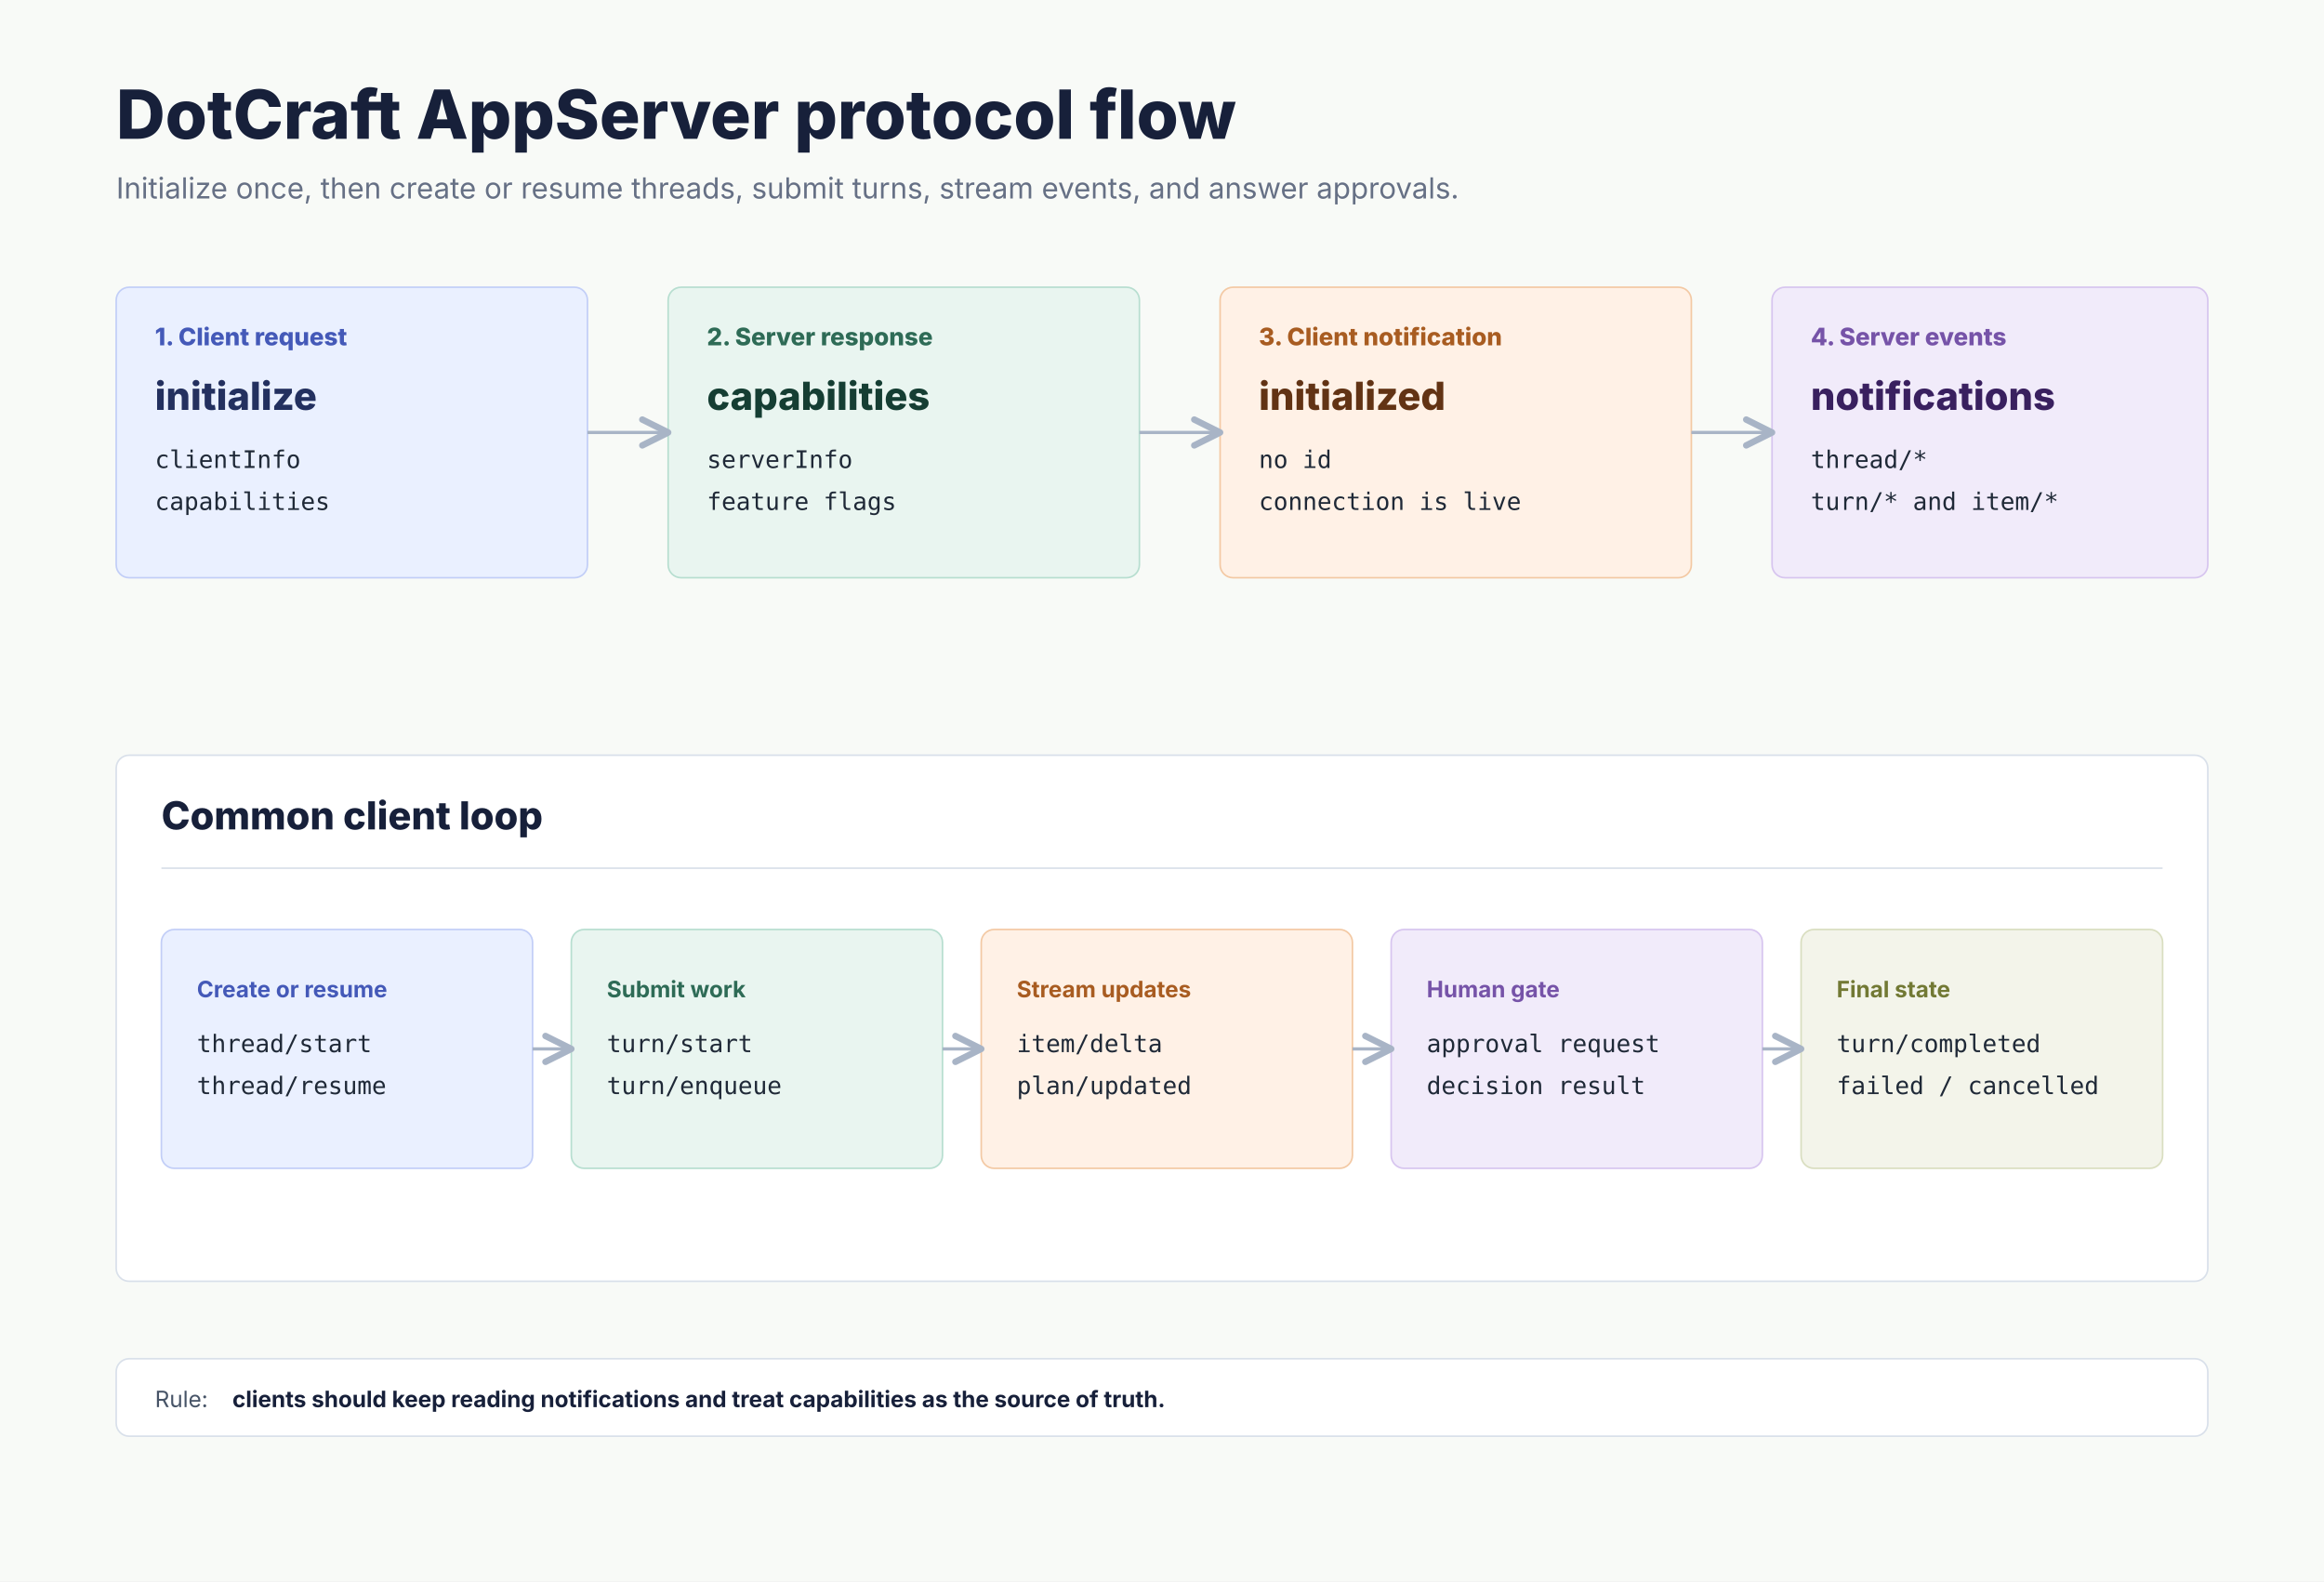
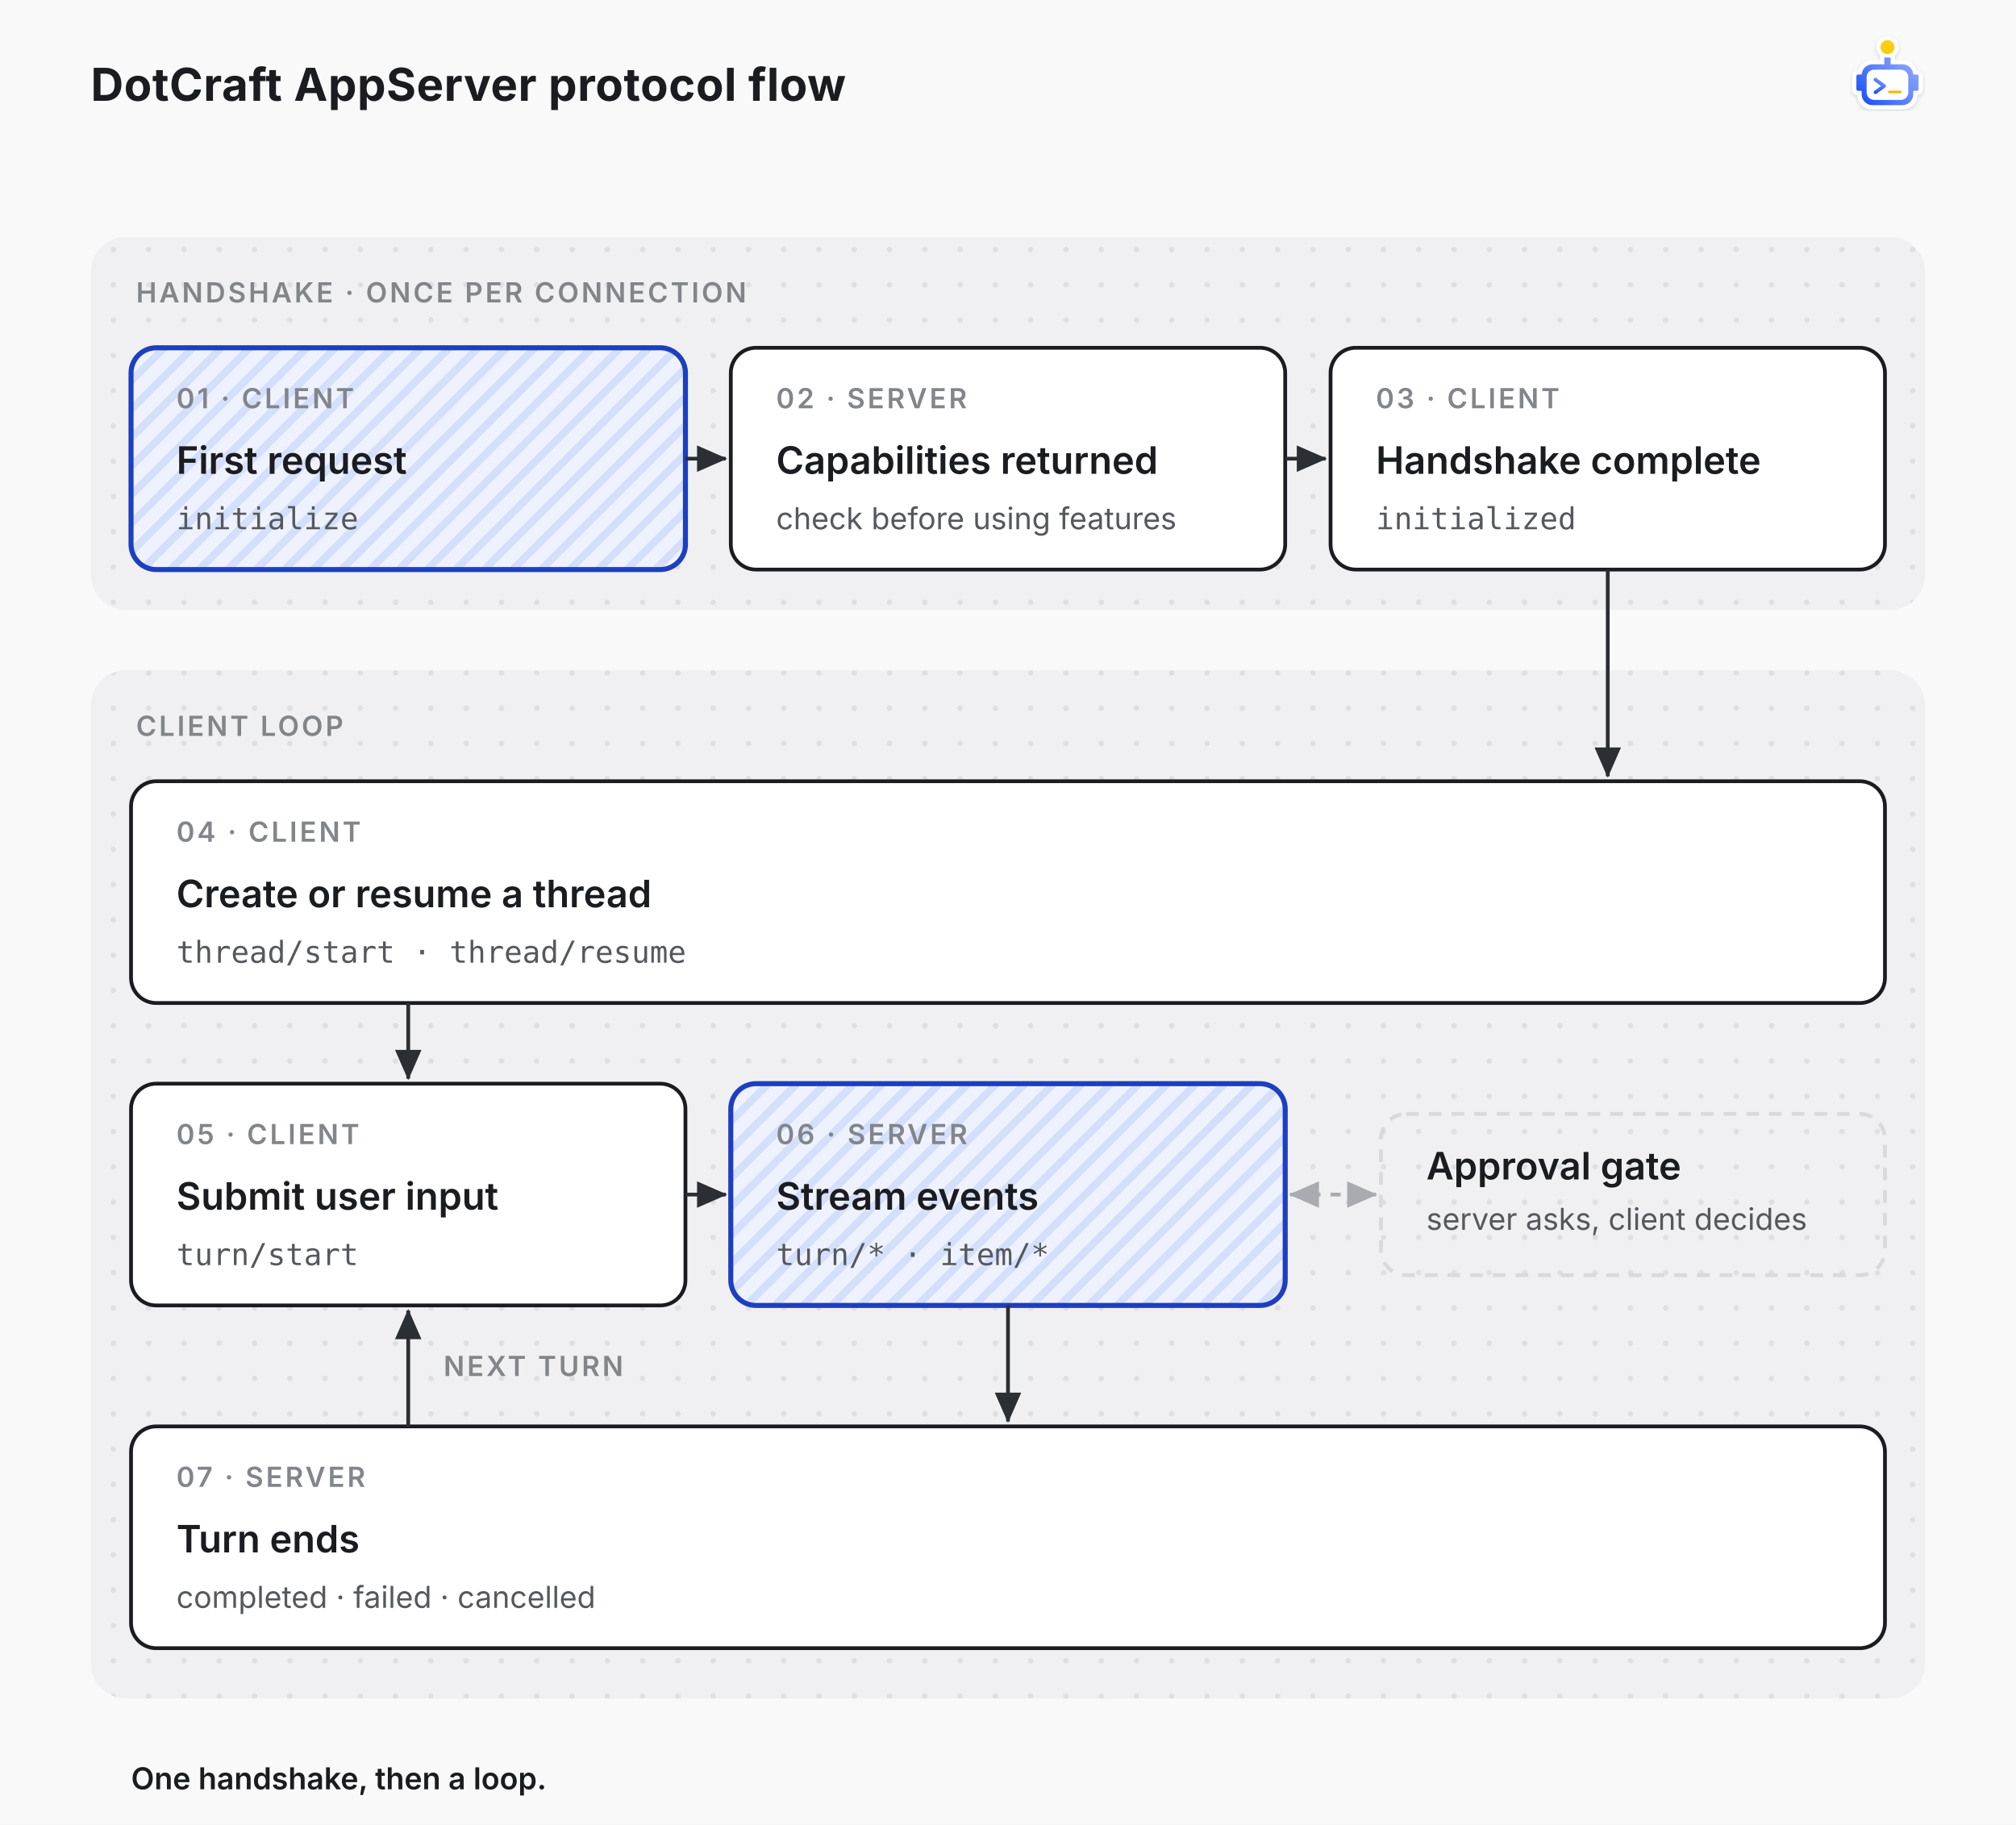
- <svg xmlns="http://www.w3.org/2000/svg" width="1440" height="980" viewBox="0 0 1440 980" fill="none" role="img" aria-labelledby="title desc">
-   <style>
-     text { font-family: Inter, ui-sans-serif, system-ui, -apple-system, BlinkMacSystemFont, "Segoe UI", sans-serif; letter-spacing: 0; }
-     .title { fill: #17203A; font-size: 42px; font-weight: 760; }
-     .subtitle { fill: #667085; font-size: 18px; }
-     .cardTitle { font-size: 24px; font-weight: 760; }
-     .step { font-size: 15px; font-weight: 760; }
-     .label { font-size: 14px; font-weight: 720; }
-     .body { fill: #1F2937; font-size: 15px; }
-     .mono { fill: #1F2937; font-size: 15px; font-family: "Cascadia Mono", ui-monospace, SFMono-Regular, Menlo, monospace; }
-     .muted { fill: #667085; font-size: 13px; }
-   </style>
+ <svg xmlns="http://www.w3.org/2000/svg" width="800" height="724" viewBox="0 0 800 724" role="img" aria-label="AppServer protocol flow: every connection opens with one initialize handshake, after which the client creates or resumes a thread and loops — submitting a turn, reading streamed turn and item events, answering server-initiated approval requests, and settling on the final turn state before the next turn.">
  <defs>
-     <marker id="arrow" markerWidth="12" markerHeight="12" refX="10" refY="6" orient="auto">
-       <path d="M2 2L10 6L2 10" fill="none" stroke="#A8B4C6" stroke-width="2" stroke-linecap="round" stroke-linejoin="round" />
+     <marker id="a" markerWidth="9" markerHeight="9" refX="7.6" refY="4.5" orient="auto-start-reverse">
+       <path d="M0 1L8 4.5L0 8Z" fill="#2b2e33" />
    </marker>
+     <marker id="b" markerWidth="9" markerHeight="9" refX="7.6" refY="4.5" orient="auto-start-reverse">
+       <path d="M0 1L8 4.5L0 8Z" fill="#a9abb0" />
+     </marker>
+     <pattern id="hat_apflow" width="8" height="8" patternUnits="userSpaceOnUse" patternTransform="rotate(45)">
+       <rect width="8" height="8" fill="#eef2fe" />
+       <rect width="3" height="8" fill="#2d5cf0" opacity="0.13" />
+     </pattern>
+     <pattern id="dots_apflow" width="14" height="14" patternUnits="userSpaceOnUse">
+       <rect width="14" height="14" fill="#f0f0f2" />
+       <circle cx="3" cy="3" r="1.1" fill="#dfdfe3" />
+     </pattern>
+     <style>
+       text{font-family:-apple-system,BlinkMacSystemFont,"Segoe UI","PingFang SC","Hiragino Sans GB","Microsoft YaHei",sans-serif}
+       .dtitle{font-size:18px;font-weight:700;fill:#1a1c1f;letter-spacing:.2px}
+       .eyebrow{font-size:11px;font-weight:600;letter-spacing:.09em;fill:#82858a}
+       .title{font-size:15px;font-weight:600;fill:#1a1c1f}
+       .sub{font-size:13px;font-weight:600;fill:#1a1c1f}
+       .body{font-size:12px;font-weight:400;fill:#55585c}
+       .mono{font-size:12px;font-weight:400;fill:#55585c;font-family:ui-monospace,"SFMono-Regular","Cascadia Code","JetBrains Mono",Menlo,Consolas,monospace}
+       .node{fill:#ffffff;stroke:#1a1c1f;stroke-width:1.5}
+       .accent{fill:url(#hat_apflow);stroke:#1d3fbf;stroke-width:2}
+       .zone{fill:url(#dots_apflow)}
+       .frame{fill:#ffffff;stroke:#1d3fbf;stroke-width:2}
+       .ghost{fill:none;stroke:#d9d9dc;stroke-width:1.5;stroke-dasharray:5 4}
+       .link{stroke:#2b2e33;stroke-width:1.5;fill:none;stroke-linejoin:round}
+       .link2{stroke:#a9abb0;stroke-width:1.5;fill:none;stroke-linejoin:round;stroke-dasharray:4 4}
+       .cap{font-size:12px;font-weight:600;fill:#1a1c1f}
+     </style>
  </defs>
-   <rect width="1440" height="980" fill="#F8FAF7" />
-   <text x="72" y="86" class="title">DotCraft AppServer protocol flow</text>
-   <text x="72" y="123" class="subtitle">Initialize once, then create or resume threads, submit turns, stream events, and answer approvals.</text>
-   <g transform="translate(72 178)">
-     <rect x="0" y="0" width="292" height="180" rx="8" fill="#EAF0FF" stroke="#C2CEF7" />
-     <text x="24" y="36" class="step" fill="#4459B8">1. Client request</text>
-     <text x="24" y="76" class="cardTitle" fill="#23305F">initialize</text>
-     <text x="24" y="112" class="mono">clientInfo</text>
-     <text x="24" y="138" class="mono">capabilities</text>
-   </g>
-   <g transform="translate(414 178)">
-     <rect x="0" y="0" width="292" height="180" rx="8" fill="#E9F5F0" stroke="#B7DED0" />
-     <text x="24" y="36" class="step" fill="#2E6B56">2. Server response</text>
-     <text x="24" y="76" class="cardTitle" fill="#153E33">capabilities</text>
-     <text x="24" y="112" class="mono">serverInfo</text>
-     <text x="24" y="138" class="mono">feature flags</text>
-   </g>
-   <g transform="translate(756 178)">
-     <rect x="0" y="0" width="292" height="180" rx="8" fill="#FFF1E6" stroke="#F3C9A4" />
-     <text x="24" y="36" class="step" fill="#A85C21">3. Client notification</text>
-     <text x="24" y="76" class="cardTitle" fill="#623314">initialized</text>
-     <text x="24" y="112" class="mono">no id</text>
-     <text x="24" y="138" class="mono">connection is live</text>
-   </g>
-   <g transform="translate(1098 178)">
-     <rect x="0" y="0" width="270" height="180" rx="8" fill="#F1EBFA" stroke="#D7C5EF" />
-     <text x="24" y="36" class="step" fill="#7653A8">4. Server events</text>
-     <text x="24" y="76" class="cardTitle" fill="#39205F">notifications</text>
-     <text x="24" y="112" class="mono">thread/*</text>
-     <text x="24" y="138" class="mono">turn/* and item/*</text>
-   </g>
-   <path d="M364 268H414" stroke="#A8B4C6" stroke-width="2" marker-end="url(#arrow)" />
-   <path d="M706 268H756" stroke="#A8B4C6" stroke-width="2" marker-end="url(#arrow)" />
-   <path d="M1048 268H1098" stroke="#A8B4C6" stroke-width="2" marker-end="url(#arrow)" />
-   <g transform="translate(72 468)">
-     <rect x="0" y="0" width="1296" height="326" rx="8" fill="#FFFFFF" stroke="#D9E0EA" />
-     <text x="28" y="46" class="cardTitle" fill="#17203A">Common client loop</text>
-     <line x1="28" y1="70" x2="1268" y2="70" stroke="#D9E0EA" />
-     <g transform="translate(28 108)">
-       <rect x="0" y="0" width="230" height="148" rx="8" fill="#EAF0FF" stroke="#C2CEF7" />
-       <text x="22" y="42" class="label" fill="#4459B8">Create or resume</text>
-       <text x="22" y="76" class="mono">thread/start</text>
-       <text x="22" y="102" class="mono">thread/resume</text>
+   <rect width="800" height="724" fill="#f9f9f9" />
+   <text x="36" y="40" class="dtitle">DotCraft AppServer protocol flow</text>
+   <svg x="734" y="14" width="30" height="30" viewBox="0 0 1024 1024" fill="none">
+     <defs>
+       <linearGradient id="lb_apflow" x1="279" y1="766" x2="736" y2="334" gradientUnits="userSpaceOnUse">
+         <stop offset="0" stop-color="#2458f7" />
+         <stop offset=".46" stop-color="#5f82f7" />
+         <stop offset="1" stop-color="#8fa5ff" />
+       </linearGradient>
+       <linearGradient id="lm_apflow" x1="380" y1="696" x2="492" y2="557" gradientUnits="userSpaceOnUse">
+         <stop offset="0" stop-color="#2257f5" />
+         <stop offset=".55" stop-color="#577df7" />
+         <stop offset="1" stop-color="#8ca2ff" />
+       </linearGradient>
+       <linearGradient id="ly_apflow" x1="481" y1="174" x2="617" y2="713" gradientUnits="userSpaceOnUse">
+         <stop offset="0" stop-color="#ffcf11" />
+         <stop offset="1" stop-color="#f6b500" />
+       </linearGradient>
+       <filter id="ls_apflow" x="-12%" y="-12%" width="124%" height="124%">
+         <feDropShadow dx="0" dy="18" stdDeviation="24" flood-color="#0b3d62" flood-opacity=".18" />
+       </filter>
+     </defs>
+     <g transform="translate(512 528) scale(1.3) translate(-512 -512)">
+       <g filter="url(#ls_apflow)">
+         <rect x="201" y="365" width="622" height="513" rx="151" fill="#fff" />
+         <rect x="145" y="472" width="136" height="256" rx="58" fill="#fff" />
+         <rect x="743" y="472" width="136" height="256" rx="58" fill="#fff" />
+         <rect x="438" y="270" width="148" height="182" rx="2" fill="#fff" />
+         <circle cx="512" cy="229" r="116" fill="#fff" />
+       </g>
+       <rect x="243" y="408" width="538" height="426" rx="113" fill="url(#lb_apflow)" />
+       <rect x="188" y="514" width="90" height="171" rx="19" fill="url(#lb_apflow)" />
+       <rect x="746" y="514" width="90" height="171" rx="19" fill="url(#lb_apflow)" />
+       <rect x="479" y="337" width="66" height="119" rx="6" fill="url(#lb_apflow)" />
+       <rect x="295" y="464" width="434" height="315" rx="78" fill="#fff" />
+       <circle cx="512" cy="229" r="73" fill="url(#ly_apflow)" />
+       <path d="M387 568 477 634 387 700" stroke="url(#lm_apflow)" stroke-width="38" stroke-linecap="round" stroke-linejoin="round" />
+       <path d="M531 696h116" stroke="url(#ly_apflow)" stroke-width="27" stroke-linecap="round" />
    </g>
-     <g transform="translate(282 108)">
-       <rect x="0" y="0" width="230" height="148" rx="8" fill="#E9F5F0" stroke="#B7DED0" />
-       <text x="22" y="42" class="label" fill="#2E6B56">Submit work</text>
-       <text x="22" y="76" class="mono">turn/start</text>
-       <text x="22" y="102" class="mono">turn/enqueue</text>
-     </g>
-     <g transform="translate(536 108)">
-       <rect x="0" y="0" width="230" height="148" rx="8" fill="#FFF1E6" stroke="#F3C9A4" />
-       <text x="22" y="42" class="label" fill="#A85C21">Stream updates</text>
-       <text x="22" y="76" class="mono">item/delta</text>
-       <text x="22" y="102" class="mono">plan/updated</text>
-     </g>
-     <g transform="translate(790 108)">
-       <rect x="0" y="0" width="230" height="148" rx="8" fill="#F1EBFA" stroke="#D7C5EF" />
-       <text x="22" y="42" class="label" fill="#7653A8">Human gate</text>
-       <text x="22" y="76" class="mono">approval request</text>
-       <text x="22" y="102" class="mono">decision result</text>
-     </g>
-     <g transform="translate(1044 108)">
-       <rect x="0" y="0" width="224" height="148" rx="8" fill="#F3F4EA" stroke="#D9DEC0" />
-       <text x="22" y="42" class="label" fill="#727934">Final state</text>
-       <text x="22" y="76" class="mono">turn/completed</text>
-       <text x="22" y="102" class="mono">failed / cancelled</text>
-     </g>
-     <path d="M258 182H282" stroke="#A8B4C6" stroke-width="2" marker-end="url(#arrow)" />
-     <path d="M512 182H536" stroke="#A8B4C6" stroke-width="2" marker-end="url(#arrow)" />
-     <path d="M766 182H790" stroke="#A8B4C6" stroke-width="2" marker-end="url(#arrow)" />
-     <path d="M1020 182H1044" stroke="#A8B4C6" stroke-width="2" marker-end="url(#arrow)" />
-   </g>
-   <g transform="translate(72 842)">
-     <rect x="0" y="0" width="1296" height="48" rx="8" fill="#FFFFFF" stroke="#D9E0EA" />
-     <text x="24" y="30" fill="#475467" font-size="14">Rule:</text>
-     <text x="72" y="30" fill="#17203A" font-size="14" font-weight="720">clients should keep reading notifications and treat capabilities as the source of truth.</text>
+   </svg>
+   <g transform="translate(0,54)">
+     <rect x="36" y="40" width="728" height="148" rx="14" class="zone" />
+     <text x="54" y="66" class="eyebrow">HANDSHAKE · ONCE PER CONNECTION</text>
+     <rect x="52" y="84" width="220" height="88" rx="10" class="accent" />
+     <text x="70" y="134" class="title">First request</text>
+     <text x="70" y="156" class="mono">initialize</text>
+     <text x="70" y="108" class="eyebrow">01 · CLIENT</text>
+     <rect x="290" y="84" width="220" height="88" rx="10" class="node" />
+     <text x="308" y="134" class="title">Capabilities returned</text>
+     <text x="308" y="156" class="body">check before using features</text>
+     <text x="308" y="108" class="eyebrow">02 · SERVER</text>
+     <rect x="528" y="84" width="220" height="88" rx="10" class="node" />
+     <text x="546" y="134" class="title">Handshake complete</text>
+     <text x="546" y="156" class="mono">initialized</text>
+     <text x="546" y="108" class="eyebrow">03 · CLIENT</text>
+     <path d="M272 128 H288" class="link" marker-end="url(#a)" />
+     <path d="M510 128 H526" class="link" marker-end="url(#a)" />
+     <rect x="36" y="212" width="728" height="408" rx="14" class="zone" />
+     <text x="54" y="238" class="eyebrow">CLIENT LOOP</text>
+     <path d="M638 172 V254" class="link" marker-end="url(#a)" />
+     <rect x="52" y="256" width="696" height="88" rx="10" class="node" />
+     <text x="70" y="306" class="title">Create or resume a thread</text>
+     <text x="70" y="328" class="mono">thread/start · thread/resume</text>
+     <text x="70" y="280" class="eyebrow">04 · CLIENT</text>
+     <path d="M162 344 V374" class="link" marker-end="url(#a)" />
+     <rect x="52" y="376" width="220" height="88" rx="10" class="node" />
+     <text x="70" y="426" class="title">Submit user input</text>
+     <text x="70" y="448" class="mono">turn/start</text>
+     <text x="70" y="400" class="eyebrow">05 · CLIENT</text>
+     <rect x="290" y="376" width="220" height="88" rx="10" class="accent" />
+     <text x="308" y="426" class="title">Stream events</text>
+     <text x="308" y="448" class="mono">turn/* · item/*</text>
+     <text x="308" y="400" class="eyebrow">06 · SERVER</text>
+     <path d="M272 420 H288" class="link" marker-end="url(#a)" />
+     <path d="M512 420 H546" class="link2" marker-start="url(#b)" marker-end="url(#b)" />
+     <rect x="548" y="388" width="200" height="64" rx="10" class="ghost" />
+     <text x="566" y="414" class="title">Approval gate</text>
+     <text x="566" y="434" class="body">server asks, client decides</text>
+     <path d="M400 464 V510" class="link" marker-end="url(#a)" />
+     <rect x="52" y="512" width="696" height="88" rx="10" class="node" />
+     <text x="70" y="562" class="title">Turn ends</text>
+     <text x="70" y="584" class="body">completed · failed · cancelled</text>
+     <text x="70" y="536" class="eyebrow">07 · SERVER</text>
+     <path d="M162 512 V466" class="link" marker-end="url(#a)" />
+     <text x="176" y="492" class="eyebrow">NEXT TURN</text>
+     <text x="52" y="656" class="cap">One handshake, then a loop.</text>
  </g>
</svg>
